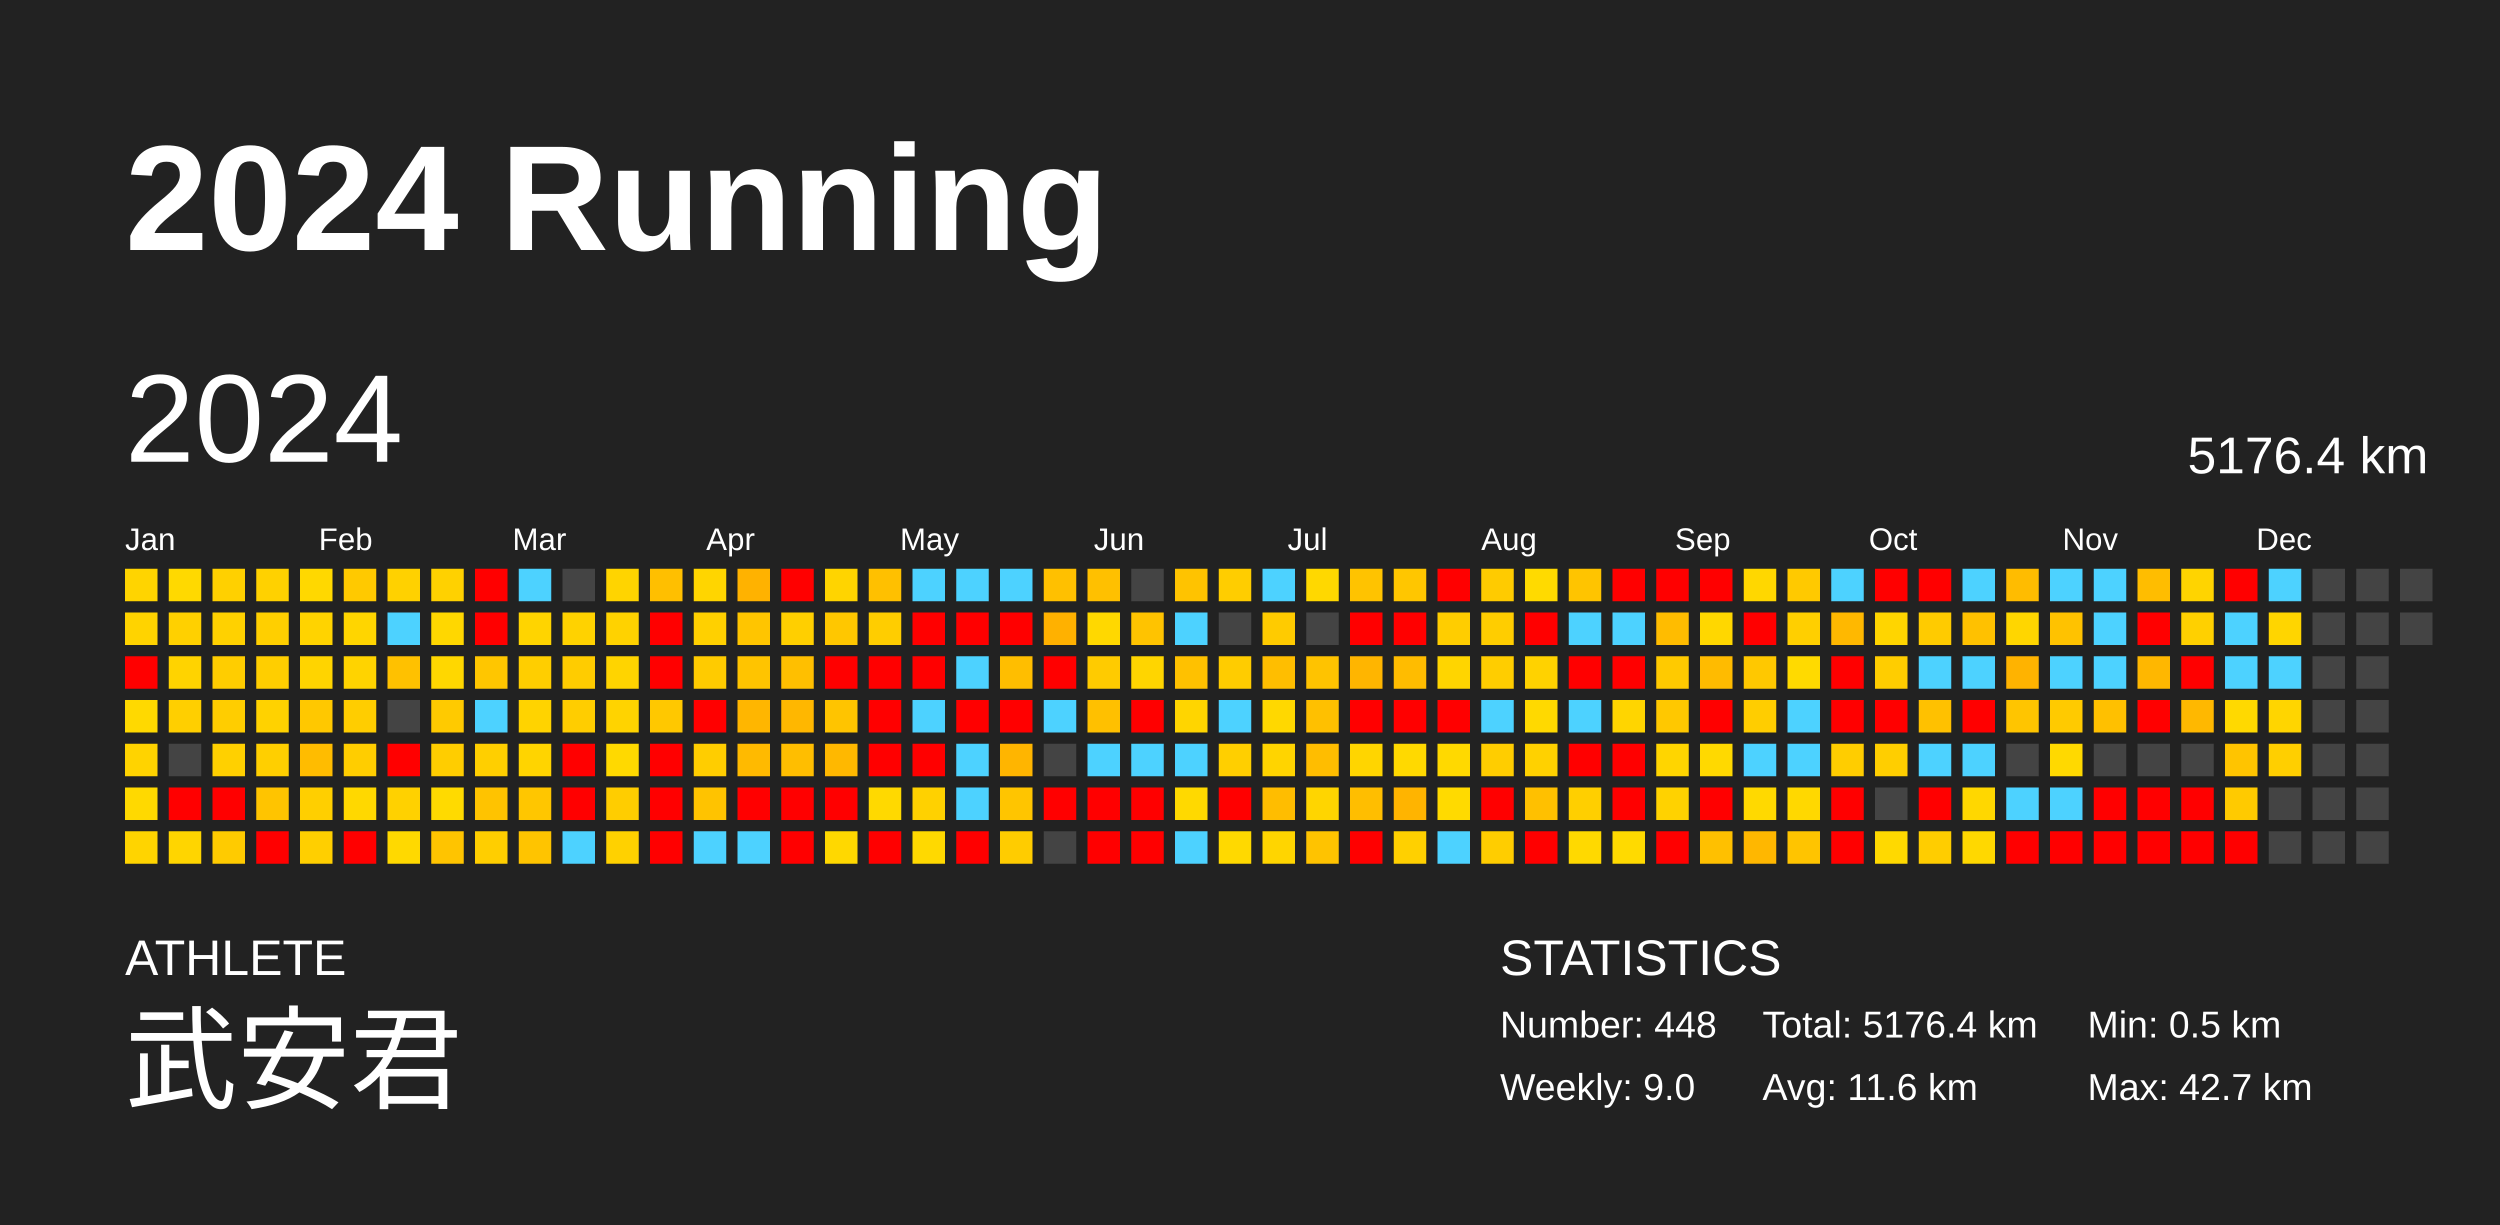
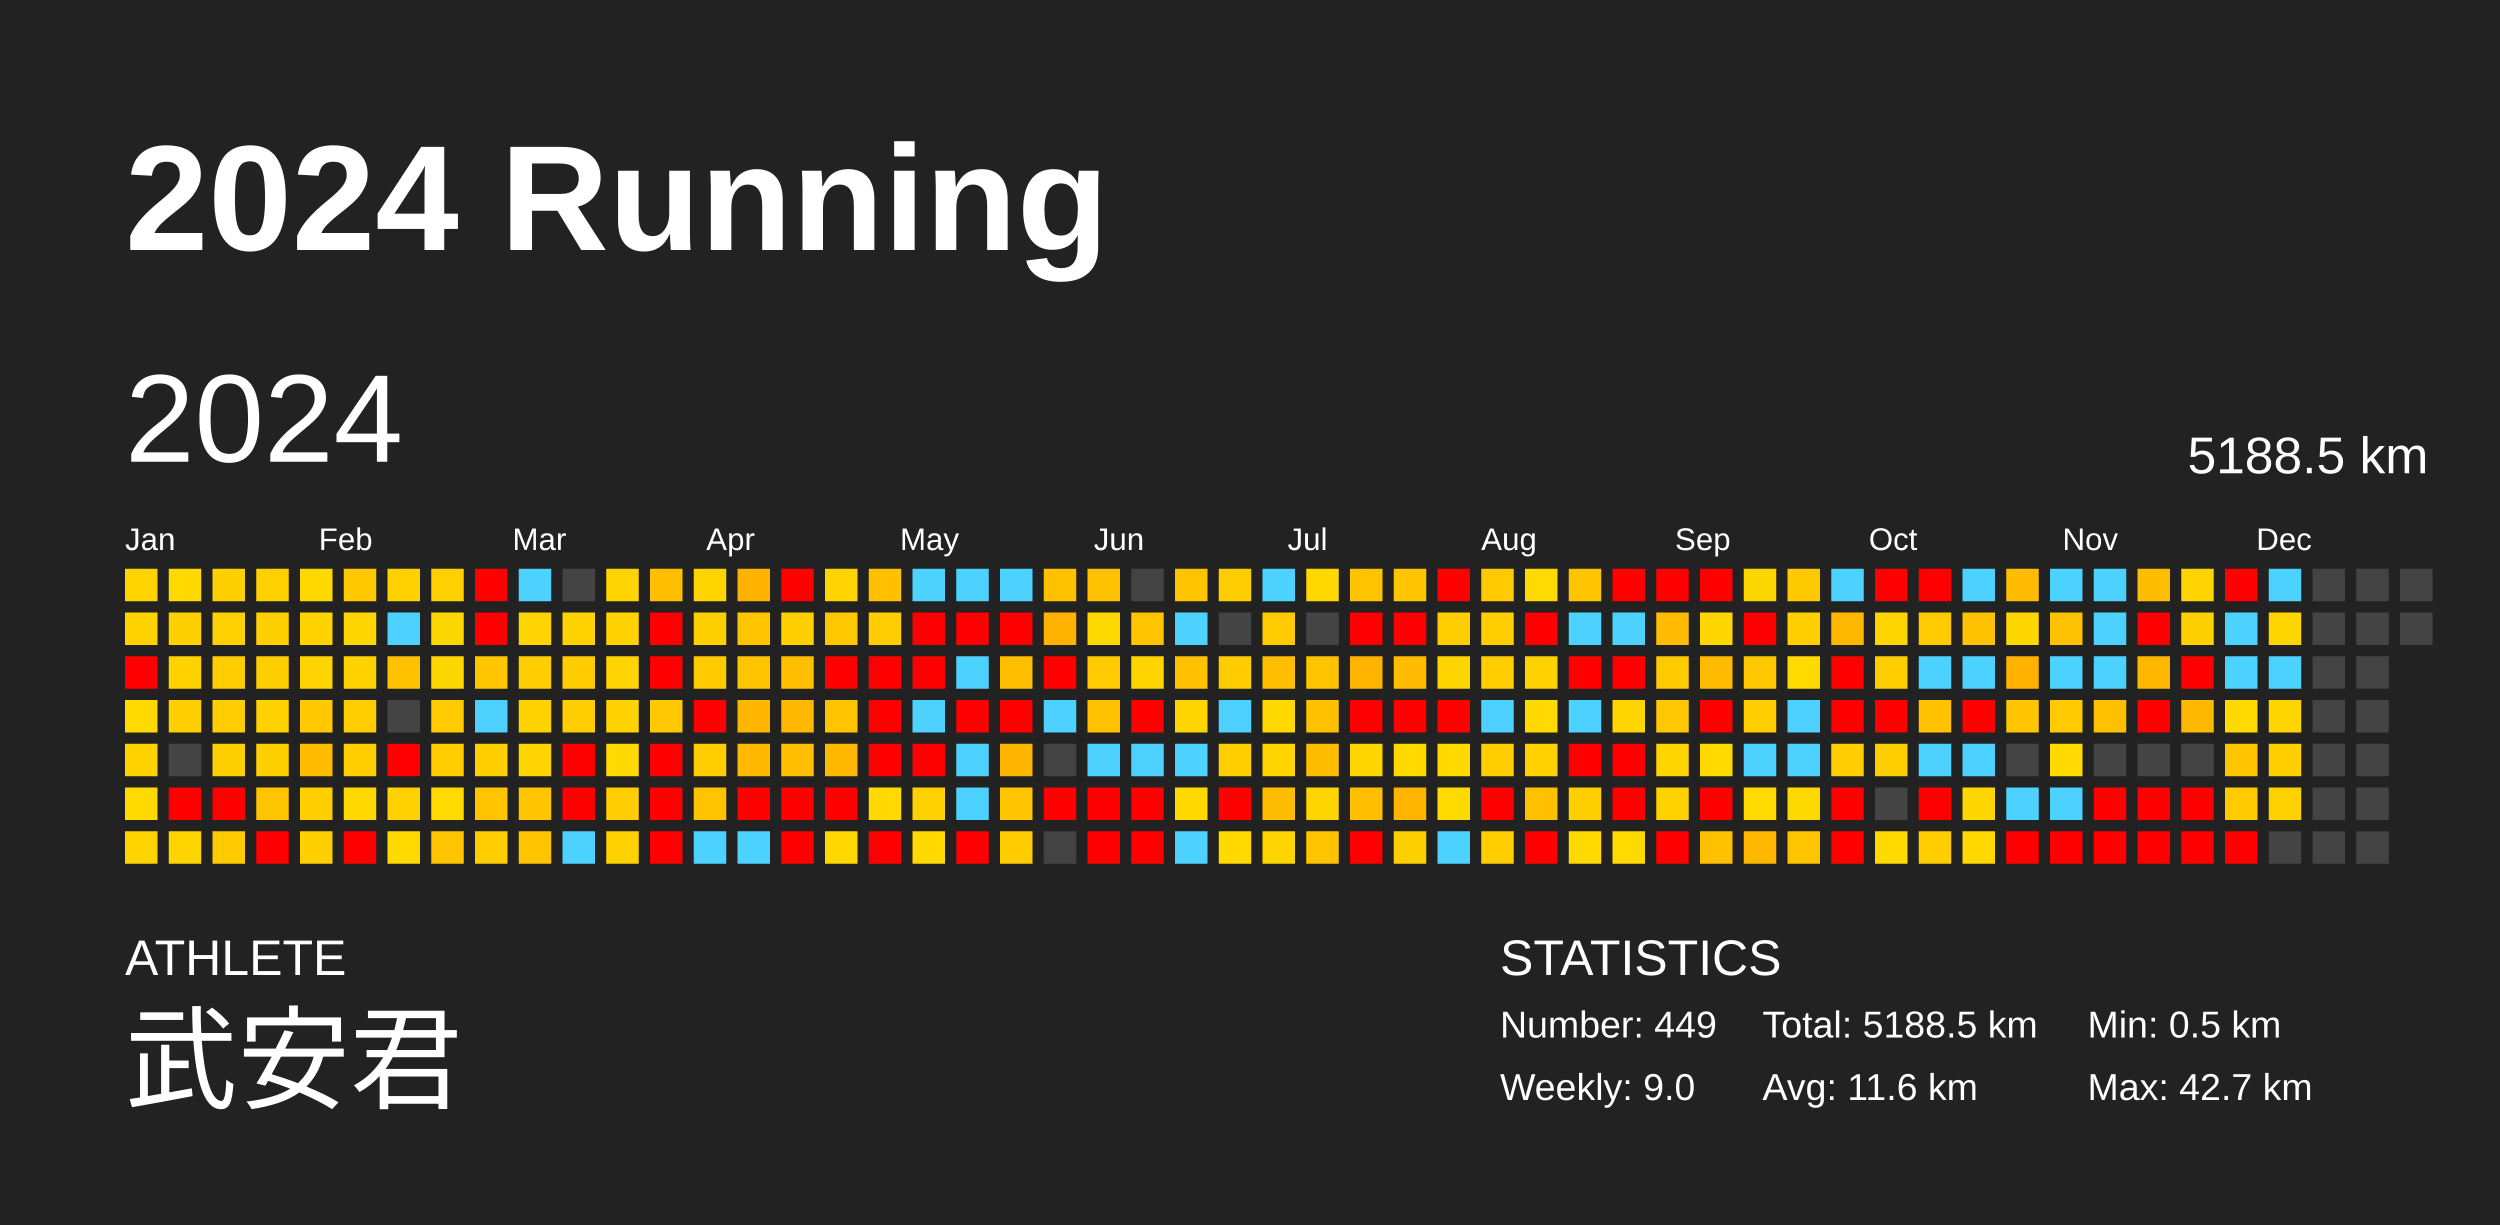
<svg xmlns="http://www.w3.org/2000/svg" baseProfile="full" height="98mm" version="1.1" viewBox="0,0,200,98" width="200mm">
  <defs />
  <rect fill="#222222" height="98" width="200" x="0" y="0" />
  <text fill="#FFFFFF" style="font-size:12px; font-family:Arial; font-weight:bold;" x="10" y="20">2024 Running</text>
  <text fill="#FFFFFF" style="font-size:4px; font-family:Arial" x="10" y="78">ATHLETE</text>
  <text fill="#FFFFFF" style="font-size:9px; font-family:Arial" x="10" y="88">武安君</text>
  <text fill="#FFFFFF" style="font-size:4px; font-family:Arial" x="120" y="78">STATISTICS</text>
-   <text fill="#FFFFFF" style="font-size:3px; font-family:Arial" x="120" y="83">Number: 448</text>
+   <text fill="#FFFFFF" style="font-size:3px; font-family:Arial" x="120" y="83">Number: 449</text>
  <text fill="#FFFFFF" style="font-size:3px; font-family:Arial" x="120" y="88">Weekly: 9.0</text>
-   <text fill="#FFFFFF" style="font-size:3px; font-family:Arial" x="141" y="83">Total: 5176.4 km</text>
+   <text fill="#FFFFFF" style="font-size:3px; font-family:Arial" x="141" y="83">Total: 5188.5 km</text>
  <text fill="#FFFFFF" style="font-size:3px; font-family:Arial" x="141" y="88">Avg: 11.6 km</text>
  <text fill="#FFFFFF" style="font-size:3px; font-family:Arial" x="167" y="83">Min: 0.5 km</text>
  <text fill="#FFFFFF" style="font-size:3px; font-family:Arial" x="167" y="88">Max: 42.7 km</text>
  <text dominant-baseline="hanging" fill="#FFFFFF" style="font-size:10.0px; font-family:Arial;" x="10" y="30">2024</text>
-   <text dominant-baseline="hanging" fill="#FFFFFF" style="font-size:4.125px; font-family:Arial;" x="175" y="35">5176.4 km</text>
+   <text dominant-baseline="hanging" fill="#FFFFFF" style="font-size:4.125px; font-family:Arial;" x="175" y="35">5188.5 km</text>
  <text fill="#FFFFFF" style="font-size:2.5px; font-family:Arial" x="10.0" y="44">Jan</text>
  <text fill="#FFFFFF" style="font-size:2.5px; font-family:Arial" x="25.5" y="44">Feb</text>
  <text fill="#FFFFFF" style="font-size:2.5px; font-family:Arial" x="41.0" y="44">Mar</text>
  <text fill="#FFFFFF" style="font-size:2.5px; font-family:Arial" x="56.5" y="44">Apr</text>
  <text fill="#FFFFFF" style="font-size:2.5px; font-family:Arial" x="72.0" y="44">May</text>
  <text fill="#FFFFFF" style="font-size:2.5px; font-family:Arial" x="87.5" y="44">Jun</text>
  <text fill="#FFFFFF" style="font-size:2.5px; font-family:Arial" x="103.0" y="44">Jul</text>
  <text fill="#FFFFFF" style="font-size:2.5px; font-family:Arial" x="118.5" y="44">Aug</text>
  <text fill="#FFFFFF" style="font-size:2.5px; font-family:Arial" x="134.0" y="44">Sep</text>
  <text fill="#FFFFFF" style="font-size:2.5px; font-family:Arial" x="149.5" y="44">Oct</text>
  <text fill="#FFFFFF" style="font-size:2.5px; font-family:Arial" x="165.0" y="44">Nov</text>
  <text fill="#FFFFFF" style="font-size:2.5px; font-family:Arial" x="180.5" y="44">Dec</text>
  <rect fill="#ffd400" height="2.6" width="2.6" x="10.0" y="45.5" />
  <rect fill="#ffd300" height="2.6" width="2.6" x="10.0" y="49.0" />
  <rect fill="red" height="2.6" width="2.6" x="10.0" y="52.5" />
  <rect fill="#ffd900" height="2.6" width="2.6" x="10.0" y="56.0" />
  <rect fill="#ffd300" height="2.6" width="2.6" x="10.0" y="59.5" />
  <rect fill="#ffd900" height="2.6" width="2.6" x="10.0" y="63.0" />
  <rect fill="#ffd400" height="2.6" width="2.6" x="10.0" y="66.5" />
  <rect fill="#ffd900" height="2.6" width="2.6" x="13.5" y="45.5" />
  <rect fill="#ffd000" height="2.6" width="2.6" x="13.5" y="49.0" />
  <rect fill="#ffd300" height="2.6" width="2.6" x="13.5" y="52.5" />
  <rect fill="#ffcf00" height="2.6" width="2.6" x="13.5" y="56.0" />
  <rect fill="#444444" height="2.6" width="2.6" x="13.5" y="59.5" />
  <rect fill="red" height="2.6" width="2.6" x="13.5" y="63.0" />
  <rect fill="#ffd500" height="2.6" width="2.6" x="13.5" y="66.5" />
  <rect fill="#ffd000" height="2.6" width="2.6" x="17.0" y="45.5" />
  <rect fill="#ffd100" height="2.6" width="2.6" x="17.0" y="49.0" />
  <rect fill="#ffcd00" height="2.6" width="2.6" x="17.0" y="52.5" />
  <rect fill="#ffcd00" height="2.6" width="2.6" x="17.0" y="56.0" />
  <rect fill="#ffd000" height="2.6" width="2.6" x="17.0" y="59.5" />
  <rect fill="red" height="2.6" width="2.6" x="17.0" y="63.0" />
  <rect fill="#ffcb00" height="2.6" width="2.6" x="17.0" y="66.5" />
  <rect fill="#ffd100" height="2.6" width="2.6" x="20.5" y="45.5" />
  <rect fill="#ffcf00" height="2.6" width="2.6" x="20.5" y="49.0" />
  <rect fill="#ffce00" height="2.6" width="2.6" x="20.5" y="52.5" />
  <rect fill="#ffd200" height="2.6" width="2.6" x="20.5" y="56.0" />
  <rect fill="#ffcf00" height="2.6" width="2.6" x="20.5" y="59.5" />
  <rect fill="#ffc400" height="2.6" width="2.6" x="20.5" y="63.0" />
  <rect fill="red" height="2.6" width="2.6" x="20.5" y="66.5" />
  <rect fill="#ffd800" height="2.6" width="2.6" x="24.0" y="45.5" />
  <rect fill="#ffd300" height="2.6" width="2.6" x="24.0" y="49.0" />
  <rect fill="#ffd400" height="2.6" width="2.6" x="24.0" y="52.5" />
  <rect fill="#ffc800" height="2.6" width="2.6" x="24.0" y="56.0" />
  <rect fill="#ffbc00" height="2.6" width="2.6" x="24.0" y="59.5" />
  <rect fill="#ffcf00" height="2.6" width="2.6" x="24.0" y="63.0" />
  <rect fill="#ffcf00" height="2.6" width="2.6" x="24.0" y="66.5" />
  <rect fill="#ffc900" height="2.6" width="2.6" x="27.5" y="45.5" />
  <rect fill="#ffd500" height="2.6" width="2.6" x="27.5" y="49.0" />
  <rect fill="#ffd300" height="2.6" width="2.6" x="27.5" y="52.5" />
  <rect fill="#ffcd00" height="2.6" width="2.6" x="27.5" y="56.0" />
  <rect fill="#ffcd00" height="2.6" width="2.6" x="27.5" y="59.5" />
  <rect fill="#ffd800" height="2.6" width="2.6" x="27.5" y="63.0" />
  <rect fill="red" height="2.6" width="2.6" x="27.5" y="66.5" />
  <rect fill="#ffd100" height="2.6" width="2.6" x="31.0" y="45.5" />
  <rect fill="#4dd2ff" height="2.6" width="2.6" x="31.0" y="49.0" />
  <rect fill="#ffc100" height="2.6" width="2.6" x="31.0" y="52.5" />
  <rect fill="#444444" height="2.6" width="2.6" x="31.0" y="56.0" />
  <rect fill="red" height="2.6" width="2.6" x="31.0" y="59.5" />
  <rect fill="#ffd100" height="2.6" width="2.6" x="31.0" y="63.0" />
  <rect fill="#ffd900" height="2.6" width="2.6" x="31.0" y="66.5" />
  <rect fill="#ffd100" height="2.6" width="2.6" x="34.5" y="45.5" />
  <rect fill="#ffd700" height="2.6" width="2.6" x="34.5" y="49.0" />
  <rect fill="#ffd700" height="2.6" width="2.6" x="34.5" y="52.5" />
  <rect fill="#ffca00" height="2.6" width="2.6" x="34.5" y="56.0" />
  <rect fill="#ffcd00" height="2.6" width="2.6" x="34.5" y="59.5" />
  <rect fill="#ffda00" height="2.6" width="2.6" x="34.5" y="63.0" />
  <rect fill="#ffc400" height="2.6" width="2.6" x="34.5" y="66.5" />
  <rect fill="red" height="2.6" width="2.6" x="38.0" y="45.5" />
  <rect fill="red" height="2.6" width="2.6" x="38.0" y="49.0" />
  <rect fill="#ffc600" height="2.6" width="2.6" x="38.0" y="52.5" />
  <rect fill="#4dd2ff" height="2.6" width="2.6" x="38.0" y="56.0" />
  <rect fill="#ffcf00" height="2.6" width="2.6" x="38.0" y="59.5" />
  <rect fill="#ffc300" height="2.6" width="2.6" x="38.0" y="63.0" />
  <rect fill="#ffce00" height="2.6" width="2.6" x="38.0" y="66.5" />
  <rect fill="#4dd2ff" height="2.6" width="2.6" x="41.5" y="45.5" />
  <rect fill="#ffd400" height="2.6" width="2.6" x="41.5" y="49.0" />
  <rect fill="#ffce00" height="2.6" width="2.6" x="41.5" y="52.5" />
  <rect fill="#ffd300" height="2.6" width="2.6" x="41.5" y="56.0" />
  <rect fill="#ffd400" height="2.6" width="2.6" x="41.5" y="59.5" />
  <rect fill="#ffc600" height="2.6" width="2.6" x="41.5" y="63.0" />
  <rect fill="#ffc400" height="2.6" width="2.6" x="41.5" y="66.5" />
  <rect fill="#444444" height="2.6" width="2.6" x="45.0" y="45.5" />
  <rect fill="#ffd200" height="2.6" width="2.6" x="45.0" y="49.0" />
  <rect fill="#ffcc00" height="2.6" width="2.6" x="45.0" y="52.5" />
  <rect fill="#ffcd00" height="2.6" width="2.6" x="45.0" y="56.0" />
  <rect fill="red" height="2.6" width="2.6" x="45.0" y="59.5" />
  <rect fill="red" height="2.6" width="2.6" x="45.0" y="63.0" />
  <rect fill="#4dd2ff" height="2.6" width="2.6" x="45.0" y="66.5" />
  <rect fill="#ffd400" height="2.6" width="2.6" x="48.5" y="45.5" />
  <rect fill="#ffd200" height="2.6" width="2.6" x="48.5" y="49.0" />
  <rect fill="#ffd400" height="2.6" width="2.6" x="48.5" y="52.5" />
  <rect fill="#ffd300" height="2.6" width="2.6" x="48.5" y="56.0" />
  <rect fill="#ffd900" height="2.6" width="2.6" x="48.5" y="59.5" />
  <rect fill="#ffcd00" height="2.6" width="2.6" x="48.5" y="63.0" />
  <rect fill="#ffd100" height="2.6" width="2.6" x="48.5" y="66.5" />
  <rect fill="#ffbf00" height="2.6" width="2.6" x="52.0" y="45.5" />
  <rect fill="red" height="2.6" width="2.6" x="52.0" y="49.0" />
  <rect fill="red" height="2.6" width="2.6" x="52.0" y="52.5" />
  <rect fill="#ffc800" height="2.6" width="2.6" x="52.0" y="56.0" />
  <rect fill="red" height="2.6" width="2.6" x="52.0" y="59.5" />
  <rect fill="red" height="2.6" width="2.6" x="52.0" y="63.0" />
  <rect fill="red" height="2.6" width="2.6" x="52.0" y="66.5" />
  <rect fill="#ffd500" height="2.6" width="2.6" x="55.5" y="45.5" />
  <rect fill="#ffd000" height="2.6" width="2.6" x="55.5" y="49.0" />
  <rect fill="#ffcb00" height="2.6" width="2.6" x="55.5" y="52.5" />
  <rect fill="red" height="2.6" width="2.6" x="55.5" y="56.0" />
  <rect fill="#ffcd00" height="2.6" width="2.6" x="55.5" y="59.5" />
  <rect fill="#ffc300" height="2.6" width="2.6" x="55.5" y="63.0" />
  <rect fill="#4dd2ff" height="2.6" width="2.6" x="55.5" y="66.5" />
  <rect fill="#ffb200" height="2.6" width="2.6" x="59.0" y="45.5" />
  <rect fill="#ffc500" height="2.6" width="2.6" x="59.0" y="49.0" />
  <rect fill="#ffc400" height="2.6" width="2.6" x="59.0" y="52.5" />
  <rect fill="#ffb600" height="2.6" width="2.6" x="59.0" y="56.0" />
  <rect fill="#ffba00" height="2.6" width="2.6" x="59.0" y="59.5" />
  <rect fill="red" height="2.6" width="2.6" x="59.0" y="63.0" />
  <rect fill="#4dd2ff" height="2.6" width="2.6" x="59.0" y="66.5" />
  <rect fill="red" height="2.6" width="2.6" x="62.5" y="45.5" />
  <rect fill="#ffcf00" height="2.6" width="2.6" x="62.5" y="49.0" />
  <rect fill="#ffbf00" height="2.6" width="2.6" x="62.5" y="52.5" />
  <rect fill="#ffb700" height="2.6" width="2.6" x="62.5" y="56.0" />
  <rect fill="#ffbe00" height="2.6" width="2.6" x="62.5" y="59.5" />
  <rect fill="red" height="2.6" width="2.6" x="62.5" y="63.0" />
  <rect fill="red" height="2.6" width="2.6" x="62.5" y="66.5" />
  <rect fill="#ffd400" height="2.6" width="2.6" x="66.0" y="45.5" />
  <rect fill="#ffc700" height="2.6" width="2.6" x="66.0" y="49.0" />
  <rect fill="red" height="2.6" width="2.6" x="66.0" y="52.5" />
  <rect fill="#ffc400" height="2.6" width="2.6" x="66.0" y="56.0" />
  <rect fill="#ffb800" height="2.6" width="2.6" x="66.0" y="59.5" />
  <rect fill="red" height="2.6" width="2.6" x="66.0" y="63.0" />
  <rect fill="#ffd800" height="2.6" width="2.6" x="66.0" y="66.5" />
  <rect fill="#ffc000" height="2.6" width="2.6" x="69.5" y="45.5" />
  <rect fill="#ffcd00" height="2.6" width="2.6" x="69.5" y="49.0" />
  <rect fill="red" height="2.6" width="2.6" x="69.5" y="52.5" />
  <rect fill="red" height="2.6" width="2.6" x="69.5" y="56.0" />
  <rect fill="red" height="2.6" width="2.6" x="69.5" y="59.5" />
  <rect fill="#ffd900" height="2.6" width="2.6" x="69.5" y="63.0" />
  <rect fill="red" height="2.6" width="2.6" x="69.5" y="66.5" />
  <rect fill="#4dd2ff" height="2.6" width="2.6" x="73.0" y="45.5" />
  <rect fill="red" height="2.6" width="2.6" x="73.0" y="49.0" />
  <rect fill="red" height="2.6" width="2.6" x="73.0" y="52.5" />
  <rect fill="#4dd2ff" height="2.6" width="2.6" x="73.0" y="56.0" />
  <rect fill="red" height="2.6" width="2.6" x="73.0" y="59.5" />
  <rect fill="#ffd100" height="2.6" width="2.6" x="73.0" y="63.0" />
  <rect fill="#ffd900" height="2.6" width="2.6" x="73.0" y="66.5" />
  <rect fill="#4dd2ff" height="2.6" width="2.6" x="76.5" y="45.5" />
  <rect fill="red" height="2.6" width="2.6" x="76.5" y="49.0" />
  <rect fill="#4dd2ff" height="2.6" width="2.6" x="76.5" y="52.5" />
  <rect fill="red" height="2.6" width="2.6" x="76.5" y="56.0" />
  <rect fill="#4dd2ff" height="2.6" width="2.6" x="76.5" y="59.5" />
  <rect fill="#4dd2ff" height="2.6" width="2.6" x="76.5" y="63.0" />
  <rect fill="red" height="2.6" width="2.6" x="76.5" y="66.5" />
  <rect fill="#4dd2ff" height="2.6" width="2.6" x="80.0" y="45.5" />
  <rect fill="red" height="2.6" width="2.6" x="80.0" y="49.0" />
  <rect fill="#ffbe00" height="2.6" width="2.6" x="80.0" y="52.5" />
  <rect fill="red" height="2.6" width="2.6" x="80.0" y="56.0" />
  <rect fill="#ffb500" height="2.6" width="2.6" x="80.0" y="59.5" />
  <rect fill="#ffc500" height="2.6" width="2.6" x="80.0" y="63.0" />
  <rect fill="#ffcc00" height="2.6" width="2.6" x="80.0" y="66.5" />
  <rect fill="#ffc000" height="2.6" width="2.6" x="83.5" y="45.5" />
  <rect fill="#ffb100" height="2.6" width="2.6" x="83.5" y="49.0" />
  <rect fill="red" height="2.6" width="2.6" x="83.5" y="52.5" />
  <rect fill="#4dd2ff" height="2.6" width="2.6" x="83.5" y="56.0" />
  <rect fill="#444444" height="2.6" width="2.6" x="83.5" y="59.5" />
  <rect fill="red" height="2.6" width="2.6" x="83.5" y="63.0" />
  <rect fill="#444444" height="2.6" width="2.6" x="83.5" y="66.5" />
  <rect fill="#ffc000" height="2.6" width="2.6" x="87.0" y="45.5" />
  <rect fill="#ffd800" height="2.6" width="2.6" x="87.0" y="49.0" />
  <rect fill="#ffcb00" height="2.6" width="2.6" x="87.0" y="52.5" />
  <rect fill="#ffc000" height="2.6" width="2.6" x="87.0" y="56.0" />
  <rect fill="#4dd2ff" height="2.6" width="2.6" x="87.0" y="59.5" />
  <rect fill="red" height="2.6" width="2.6" x="87.0" y="63.0" />
  <rect fill="red" height="2.6" width="2.6" x="87.0" y="66.5" />
  <rect fill="#444444" height="2.6" width="2.6" x="90.5" y="45.5" />
  <rect fill="#ffc300" height="2.6" width="2.6" x="90.5" y="49.0" />
  <rect fill="#ffd500" height="2.6" width="2.6" x="90.5" y="52.5" />
  <rect fill="red" height="2.6" width="2.6" x="90.5" y="56.0" />
  <rect fill="#4dd2ff" height="2.6" width="2.6" x="90.5" y="59.5" />
  <rect fill="red" height="2.6" width="2.6" x="90.5" y="63.0" />
  <rect fill="red" height="2.6" width="2.6" x="90.5" y="66.5" />
  <rect fill="#ffc300" height="2.6" width="2.6" x="94.0" y="45.5" />
  <rect fill="#4dd2ff" height="2.6" width="2.6" x="94.0" y="49.0" />
  <rect fill="#ffc100" height="2.6" width="2.6" x="94.0" y="52.5" />
  <rect fill="#ffd500" height="2.6" width="2.6" x="94.0" y="56.0" />
  <rect fill="#4dd2ff" height="2.6" width="2.6" x="94.0" y="59.5" />
  <rect fill="#ffd900" height="2.6" width="2.6" x="94.0" y="63.0" />
  <rect fill="#4dd2ff" height="2.6" width="2.6" x="94.0" y="66.5" />
  <rect fill="#ffcd00" height="2.6" width="2.6" x="97.5" y="45.5" />
  <rect fill="#444444" height="2.6" width="2.6" x="97.5" y="49.0" />
  <rect fill="#ffcc00" height="2.6" width="2.6" x="97.5" y="52.5" />
  <rect fill="#4dd2ff" height="2.6" width="2.6" x="97.5" y="56.0" />
  <rect fill="#ffcf00" height="2.6" width="2.6" x="97.5" y="59.5" />
  <rect fill="red" height="2.6" width="2.6" x="97.5" y="63.0" />
  <rect fill="#ffd900" height="2.6" width="2.6" x="97.5" y="66.5" />
  <rect fill="#4dd2ff" height="2.6" width="2.6" x="101.0" y="45.5" />
  <rect fill="#ffcb00" height="2.6" width="2.6" x="101.0" y="49.0" />
  <rect fill="#ffbe00" height="2.6" width="2.6" x="101.0" y="52.5" />
  <rect fill="#ffd800" height="2.6" width="2.6" x="101.0" y="56.0" />
  <rect fill="#ffd400" height="2.6" width="2.6" x="101.0" y="59.5" />
  <rect fill="#ffbd00" height="2.6" width="2.6" x="101.0" y="63.0" />
  <rect fill="#ffd500" height="2.6" width="2.6" x="101.0" y="66.5" />
  <rect fill="#ffd800" height="2.6" width="2.6" x="104.5" y="45.5" />
  <rect fill="#444444" height="2.6" width="2.6" x="104.5" y="49.0" />
  <rect fill="#ffc300" height="2.6" width="2.6" x="104.5" y="52.5" />
  <rect fill="#ffc000" height="2.6" width="2.6" x="104.5" y="56.0" />
  <rect fill="#ffbd00" height="2.6" width="2.6" x="104.5" y="59.5" />
  <rect fill="#ffd500" height="2.6" width="2.6" x="104.5" y="63.0" />
  <rect fill="#ffc300" height="2.6" width="2.6" x="104.5" y="66.5" />
  <rect fill="#ffc300" height="2.6" width="2.6" x="108.0" y="45.5" />
  <rect fill="red" height="2.6" width="2.6" x="108.0" y="49.0" />
  <rect fill="#ffb500" height="2.6" width="2.6" x="108.0" y="52.5" />
  <rect fill="red" height="2.6" width="2.6" x="108.0" y="56.0" />
  <rect fill="#ffd500" height="2.6" width="2.6" x="108.0" y="59.5" />
  <rect fill="#ffbe00" height="2.6" width="2.6" x="108.0" y="63.0" />
  <rect fill="red" height="2.6" width="2.6" x="108.0" y="66.5" />
  <rect fill="#ffc600" height="2.6" width="2.6" x="111.5" y="45.5" />
  <rect fill="red" height="2.6" width="2.6" x="111.5" y="49.0" />
  <rect fill="#ffbc00" height="2.6" width="2.6" x="111.5" y="52.5" />
  <rect fill="red" height="2.6" width="2.6" x="111.5" y="56.0" />
  <rect fill="#ffd900" height="2.6" width="2.6" x="111.5" y="59.5" />
  <rect fill="#ffb400" height="2.6" width="2.6" x="111.5" y="63.0" />
  <rect fill="#ffd000" height="2.6" width="2.6" x="111.5" y="66.5" />
  <rect fill="red" height="2.6" width="2.6" x="115.0" y="45.5" />
  <rect fill="#ffcd00" height="2.6" width="2.6" x="115.0" y="49.0" />
  <rect fill="#ffd500" height="2.6" width="2.6" x="115.0" y="52.5" />
  <rect fill="red" height="2.6" width="2.6" x="115.0" y="56.0" />
  <rect fill="#ffd900" height="2.6" width="2.6" x="115.0" y="59.5" />
  <rect fill="#ffda00" height="2.6" width="2.6" x="115.0" y="63.0" />
  <rect fill="#4dd2ff" height="2.6" width="2.6" x="115.0" y="66.5" />
  <rect fill="#ffcb00" height="2.6" width="2.6" x="118.5" y="45.5" />
  <rect fill="#ffcd00" height="2.6" width="2.6" x="118.5" y="49.0" />
  <rect fill="#ffcd00" height="2.6" width="2.6" x="118.5" y="52.5" />
  <rect fill="#4dd2ff" height="2.6" width="2.6" x="118.5" y="56.0" />
  <rect fill="#ffcd00" height="2.6" width="2.6" x="118.5" y="59.5" />
  <rect fill="red" height="2.6" width="2.6" x="118.5" y="63.0" />
  <rect fill="#ffcd00" height="2.6" width="2.6" x="118.5" y="66.5" />
  <rect fill="#ffda00" height="2.6" width="2.6" x="122.0" y="45.5" />
  <rect fill="red" height="2.6" width="2.6" x="122.0" y="49.0" />
  <rect fill="#ffd200" height="2.6" width="2.6" x="122.0" y="52.5" />
  <rect fill="#ffd900" height="2.6" width="2.6" x="122.0" y="56.0" />
  <rect fill="#ffd100" height="2.6" width="2.6" x="122.0" y="59.5" />
  <rect fill="#ffc000" height="2.6" width="2.6" x="122.0" y="63.0" />
  <rect fill="red" height="2.6" width="2.6" x="122.0" y="66.5" />
  <rect fill="#ffc400" height="2.6" width="2.6" x="125.5" y="45.5" />
  <rect fill="#4dd2ff" height="2.6" width="2.6" x="125.5" y="49.0" />
  <rect fill="red" height="2.6" width="2.6" x="125.5" y="52.5" />
  <rect fill="#4dd2ff" height="2.6" width="2.6" x="125.5" y="56.0" />
  <rect fill="red" height="2.6" width="2.6" x="125.5" y="59.5" />
  <rect fill="#ffcf00" height="2.6" width="2.6" x="125.5" y="63.0" />
  <rect fill="#ffd900" height="2.6" width="2.6" x="125.5" y="66.5" />
  <rect fill="red" height="2.6" width="2.6" x="129.0" y="45.5" />
  <rect fill="#4dd2ff" height="2.6" width="2.6" x="129.0" y="49.0" />
  <rect fill="red" height="2.6" width="2.6" x="129.0" y="52.5" />
  <rect fill="#ffd500" height="2.6" width="2.6" x="129.0" y="56.0" />
  <rect fill="red" height="2.6" width="2.6" x="129.0" y="59.5" />
  <rect fill="red" height="2.6" width="2.6" x="129.0" y="63.0" />
  <rect fill="#ffda00" height="2.6" width="2.6" x="129.0" y="66.5" />
  <rect fill="red" height="2.6" width="2.6" x="132.5" y="45.5" />
  <rect fill="#ffbc00" height="2.6" width="2.6" x="132.5" y="49.0" />
  <rect fill="#ffca00" height="2.6" width="2.6" x="132.5" y="52.5" />
  <rect fill="#ffc800" height="2.6" width="2.6" x="132.5" y="56.0" />
  <rect fill="#ffd500" height="2.6" width="2.6" x="132.5" y="59.5" />
  <rect fill="#ffd200" height="2.6" width="2.6" x="132.5" y="63.0" />
  <rect fill="red" height="2.6" width="2.6" x="132.5" y="66.5" />
  <rect fill="red" height="2.6" width="2.6" x="136.0" y="45.5" />
  <rect fill="#ffd700" height="2.6" width="2.6" x="136.0" y="49.0" />
  <rect fill="#ffbb00" height="2.6" width="2.6" x="136.0" y="52.5" />
  <rect fill="red" height="2.6" width="2.6" x="136.0" y="56.0" />
  <rect fill="#ffd900" height="2.6" width="2.6" x="136.0" y="59.5" />
  <rect fill="red" height="2.6" width="2.6" x="136.0" y="63.0" />
  <rect fill="#ffc000" height="2.6" width="2.6" x="136.0" y="66.5" />
  <rect fill="#ffd700" height="2.6" width="2.6" x="139.5" y="45.5" />
  <rect fill="red" height="2.6" width="2.6" x="139.5" y="49.0" />
  <rect fill="#ffc800" height="2.6" width="2.6" x="139.5" y="52.5" />
  <rect fill="#ffcd00" height="2.6" width="2.6" x="139.5" y="56.0" />
  <rect fill="#4dd2ff" height="2.6" width="2.6" x="139.5" y="59.5" />
  <rect fill="#ffd900" height="2.6" width="2.6" x="139.5" y="63.0" />
  <rect fill="#ffb700" height="2.6" width="2.6" x="139.5" y="66.5" />
  <rect fill="#ffc900" height="2.6" width="2.6" x="143.0" y="45.5" />
  <rect fill="#ffcf00" height="2.6" width="2.6" x="143.0" y="49.0" />
  <rect fill="#ffda00" height="2.6" width="2.6" x="143.0" y="52.5" />
  <rect fill="#4dd2ff" height="2.6" width="2.6" x="143.0" y="56.0" />
  <rect fill="#4dd2ff" height="2.6" width="2.6" x="143.0" y="59.5" />
  <rect fill="#ffd800" height="2.6" width="2.6" x="143.0" y="63.0" />
  <rect fill="#ffc400" height="2.6" width="2.6" x="143.0" y="66.5" />
  <rect fill="#4dd2ff" height="2.6" width="2.6" x="146.5" y="45.5" />
  <rect fill="#ffb800" height="2.6" width="2.6" x="146.5" y="49.0" />
  <rect fill="red" height="2.6" width="2.6" x="146.5" y="52.5" />
  <rect fill="red" height="2.6" width="2.6" x="146.5" y="56.0" />
  <rect fill="#ffcd00" height="2.6" width="2.6" x="146.5" y="59.5" />
  <rect fill="red" height="2.6" width="2.6" x="146.5" y="63.0" />
  <rect fill="red" height="2.6" width="2.6" x="146.5" y="66.5" />
  <rect fill="red" height="2.6" width="2.6" x="150.0" y="45.5" />
  <rect fill="#ffd500" height="2.6" width="2.6" x="150.0" y="49.0" />
  <rect fill="#ffcd00" height="2.6" width="2.6" x="150.0" y="52.5" />
  <rect fill="red" height="2.6" width="2.6" x="150.0" y="56.0" />
  <rect fill="#ffce00" height="2.6" width="2.6" x="150.0" y="59.5" />
  <rect fill="#444444" height="2.6" width="2.6" x="150.0" y="63.0" />
  <rect fill="#ffd900" height="2.6" width="2.6" x="150.0" y="66.5" />
  <rect fill="red" height="2.6" width="2.6" x="153.5" y="45.5" />
  <rect fill="#ffcb00" height="2.6" width="2.6" x="153.5" y="49.0" />
  <rect fill="#4dd2ff" height="2.6" width="2.6" x="153.5" y="52.5" />
  <rect fill="#ffc100" height="2.6" width="2.6" x="153.5" y="56.0" />
  <rect fill="#4dd2ff" height="2.6" width="2.6" x="153.5" y="59.5" />
  <rect fill="red" height="2.6" width="2.6" x="153.5" y="63.0" />
  <rect fill="#ffcd00" height="2.6" width="2.6" x="153.5" y="66.5" />
  <rect fill="#4dd2ff" height="2.6" width="2.6" x="157.0" y="45.5" />
  <rect fill="#ffc100" height="2.6" width="2.6" x="157.0" y="49.0" />
  <rect fill="#4dd2ff" height="2.6" width="2.6" x="157.0" y="52.5" />
  <rect fill="red" height="2.6" width="2.6" x="157.0" y="56.0" />
  <rect fill="#4dd2ff" height="2.6" width="2.6" x="157.0" y="59.5" />
  <rect fill="#ffd700" height="2.6" width="2.6" x="157.0" y="63.0" />
  <rect fill="#ffd800" height="2.6" width="2.6" x="157.0" y="66.5" />
  <rect fill="#ffbc00" height="2.6" width="2.6" x="160.5" y="45.5" />
  <rect fill="#ffd600" height="2.6" width="2.6" x="160.5" y="49.0" />
  <rect fill="#ffb300" height="2.6" width="2.6" x="160.5" y="52.5" />
  <rect fill="#ffc500" height="2.6" width="2.6" x="160.5" y="56.0" />
  <rect fill="#444444" height="2.6" width="2.6" x="160.5" y="59.5" />
  <rect fill="#4dd2ff" height="2.6" width="2.6" x="160.5" y="63.0" />
  <rect fill="red" height="2.6" width="2.6" x="160.5" y="66.5" />
  <rect fill="#4dd2ff" height="2.6" width="2.6" x="164.0" y="45.5" />
  <rect fill="#ffc200" height="2.6" width="2.6" x="164.0" y="49.0" />
  <rect fill="#4dd2ff" height="2.6" width="2.6" x="164.0" y="52.5" />
  <rect fill="#ffca00" height="2.6" width="2.6" x="164.0" y="56.0" />
  <rect fill="#ffd900" height="2.6" width="2.6" x="164.0" y="59.5" />
  <rect fill="#4dd2ff" height="2.6" width="2.6" x="164.0" y="63.0" />
  <rect fill="red" height="2.6" width="2.6" x="164.0" y="66.5" />
  <rect fill="#4dd2ff" height="2.6" width="2.6" x="167.5" y="45.5" />
  <rect fill="#4dd2ff" height="2.6" width="2.6" x="167.5" y="49.0" />
  <rect fill="#4dd2ff" height="2.6" width="2.6" x="167.5" y="52.5" />
  <rect fill="#ffc000" height="2.6" width="2.6" x="167.5" y="56.0" />
  <rect fill="#444444" height="2.6" width="2.6" x="167.5" y="59.5" />
  <rect fill="red" height="2.6" width="2.6" x="167.5" y="63.0" />
  <rect fill="red" height="2.6" width="2.6" x="167.5" y="66.5" />
  <rect fill="#ffbd00" height="2.6" width="2.6" x="171.0" y="45.5" />
  <rect fill="red" height="2.6" width="2.6" x="171.0" y="49.0" />
  <rect fill="#ffb700" height="2.6" width="2.6" x="171.0" y="52.5" />
  <rect fill="red" height="2.6" width="2.6" x="171.0" y="56.0" />
  <rect fill="#444444" height="2.6" width="2.6" x="171.0" y="59.5" />
  <rect fill="red" height="2.6" width="2.6" x="171.0" y="63.0" />
  <rect fill="red" height="2.6" width="2.6" x="171.0" y="66.5" />
  <rect fill="#ffd400" height="2.6" width="2.6" x="174.5" y="45.5" />
  <rect fill="#ffd000" height="2.6" width="2.6" x="174.5" y="49.0" />
  <rect fill="red" height="2.6" width="2.6" x="174.5" y="52.5" />
  <rect fill="#ffb800" height="2.6" width="2.6" x="174.5" y="56.0" />
  <rect fill="#444444" height="2.6" width="2.6" x="174.5" y="59.5" />
  <rect fill="red" height="2.6" width="2.6" x="174.5" y="63.0" />
  <rect fill="red" height="2.6" width="2.6" x="174.5" y="66.5" />
  <rect fill="red" height="2.6" width="2.6" x="178.0" y="45.5" />
  <rect fill="#4dd2ff" height="2.6" width="2.6" x="178.0" y="49.0" />
  <rect fill="#4dd2ff" height="2.6" width="2.6" x="178.0" y="52.5" />
  <rect fill="#ffd900" height="2.6" width="2.6" x="178.0" y="56.0" />
  <rect fill="#ffc400" height="2.6" width="2.6" x="178.0" y="59.5" />
  <rect fill="#ffca00" height="2.6" width="2.6" x="178.0" y="63.0" />
  <rect fill="red" height="2.6" width="2.6" x="178.0" y="66.5" />
  <rect fill="#4dd2ff" height="2.6" width="2.6" x="181.5" y="45.5" />
  <rect fill="#ffd500" height="2.6" width="2.6" x="181.5" y="49.0" />
  <rect fill="#4dd2ff" height="2.6" width="2.6" x="181.5" y="52.5" />
  <rect fill="#ffd500" height="2.6" width="2.6" x="181.5" y="56.0" />
  <rect fill="#ffcf00" height="2.6" width="2.6" x="181.5" y="59.5" />
-   <rect fill="#444444" height="2.6" width="2.6" x="181.5" y="63.0" />
+   <rect fill="#ffd100" height="2.6" width="2.6" x="181.5" y="63.0" />
  <rect fill="#444444" height="2.6" width="2.6" x="181.5" y="66.5" />
  <rect fill="#444444" height="2.6" width="2.6" x="185.0" y="45.5" />
  <rect fill="#444444" height="2.6" width="2.6" x="185.0" y="49.0" />
  <rect fill="#444444" height="2.6" width="2.6" x="185.0" y="52.5" />
  <rect fill="#444444" height="2.6" width="2.6" x="185.0" y="56.0" />
  <rect fill="#444444" height="2.6" width="2.6" x="185.0" y="59.5" />
  <rect fill="#444444" height="2.6" width="2.6" x="185.0" y="63.0" />
  <rect fill="#444444" height="2.6" width="2.6" x="185.0" y="66.5" />
  <rect fill="#444444" height="2.6" width="2.6" x="188.5" y="45.5" />
  <rect fill="#444444" height="2.6" width="2.6" x="188.5" y="49.0" />
  <rect fill="#444444" height="2.6" width="2.6" x="188.5" y="52.5" />
  <rect fill="#444444" height="2.6" width="2.6" x="188.5" y="56.0" />
  <rect fill="#444444" height="2.6" width="2.6" x="188.5" y="59.5" />
  <rect fill="#444444" height="2.6" width="2.6" x="188.5" y="63.0" />
  <rect fill="#444444" height="2.6" width="2.6" x="188.5" y="66.5" />
  <rect fill="#444444" height="2.6" width="2.6" x="192.0" y="45.5" />
  <rect fill="#444444" height="2.6" width="2.6" x="192.0" y="49.0" />
</svg>
